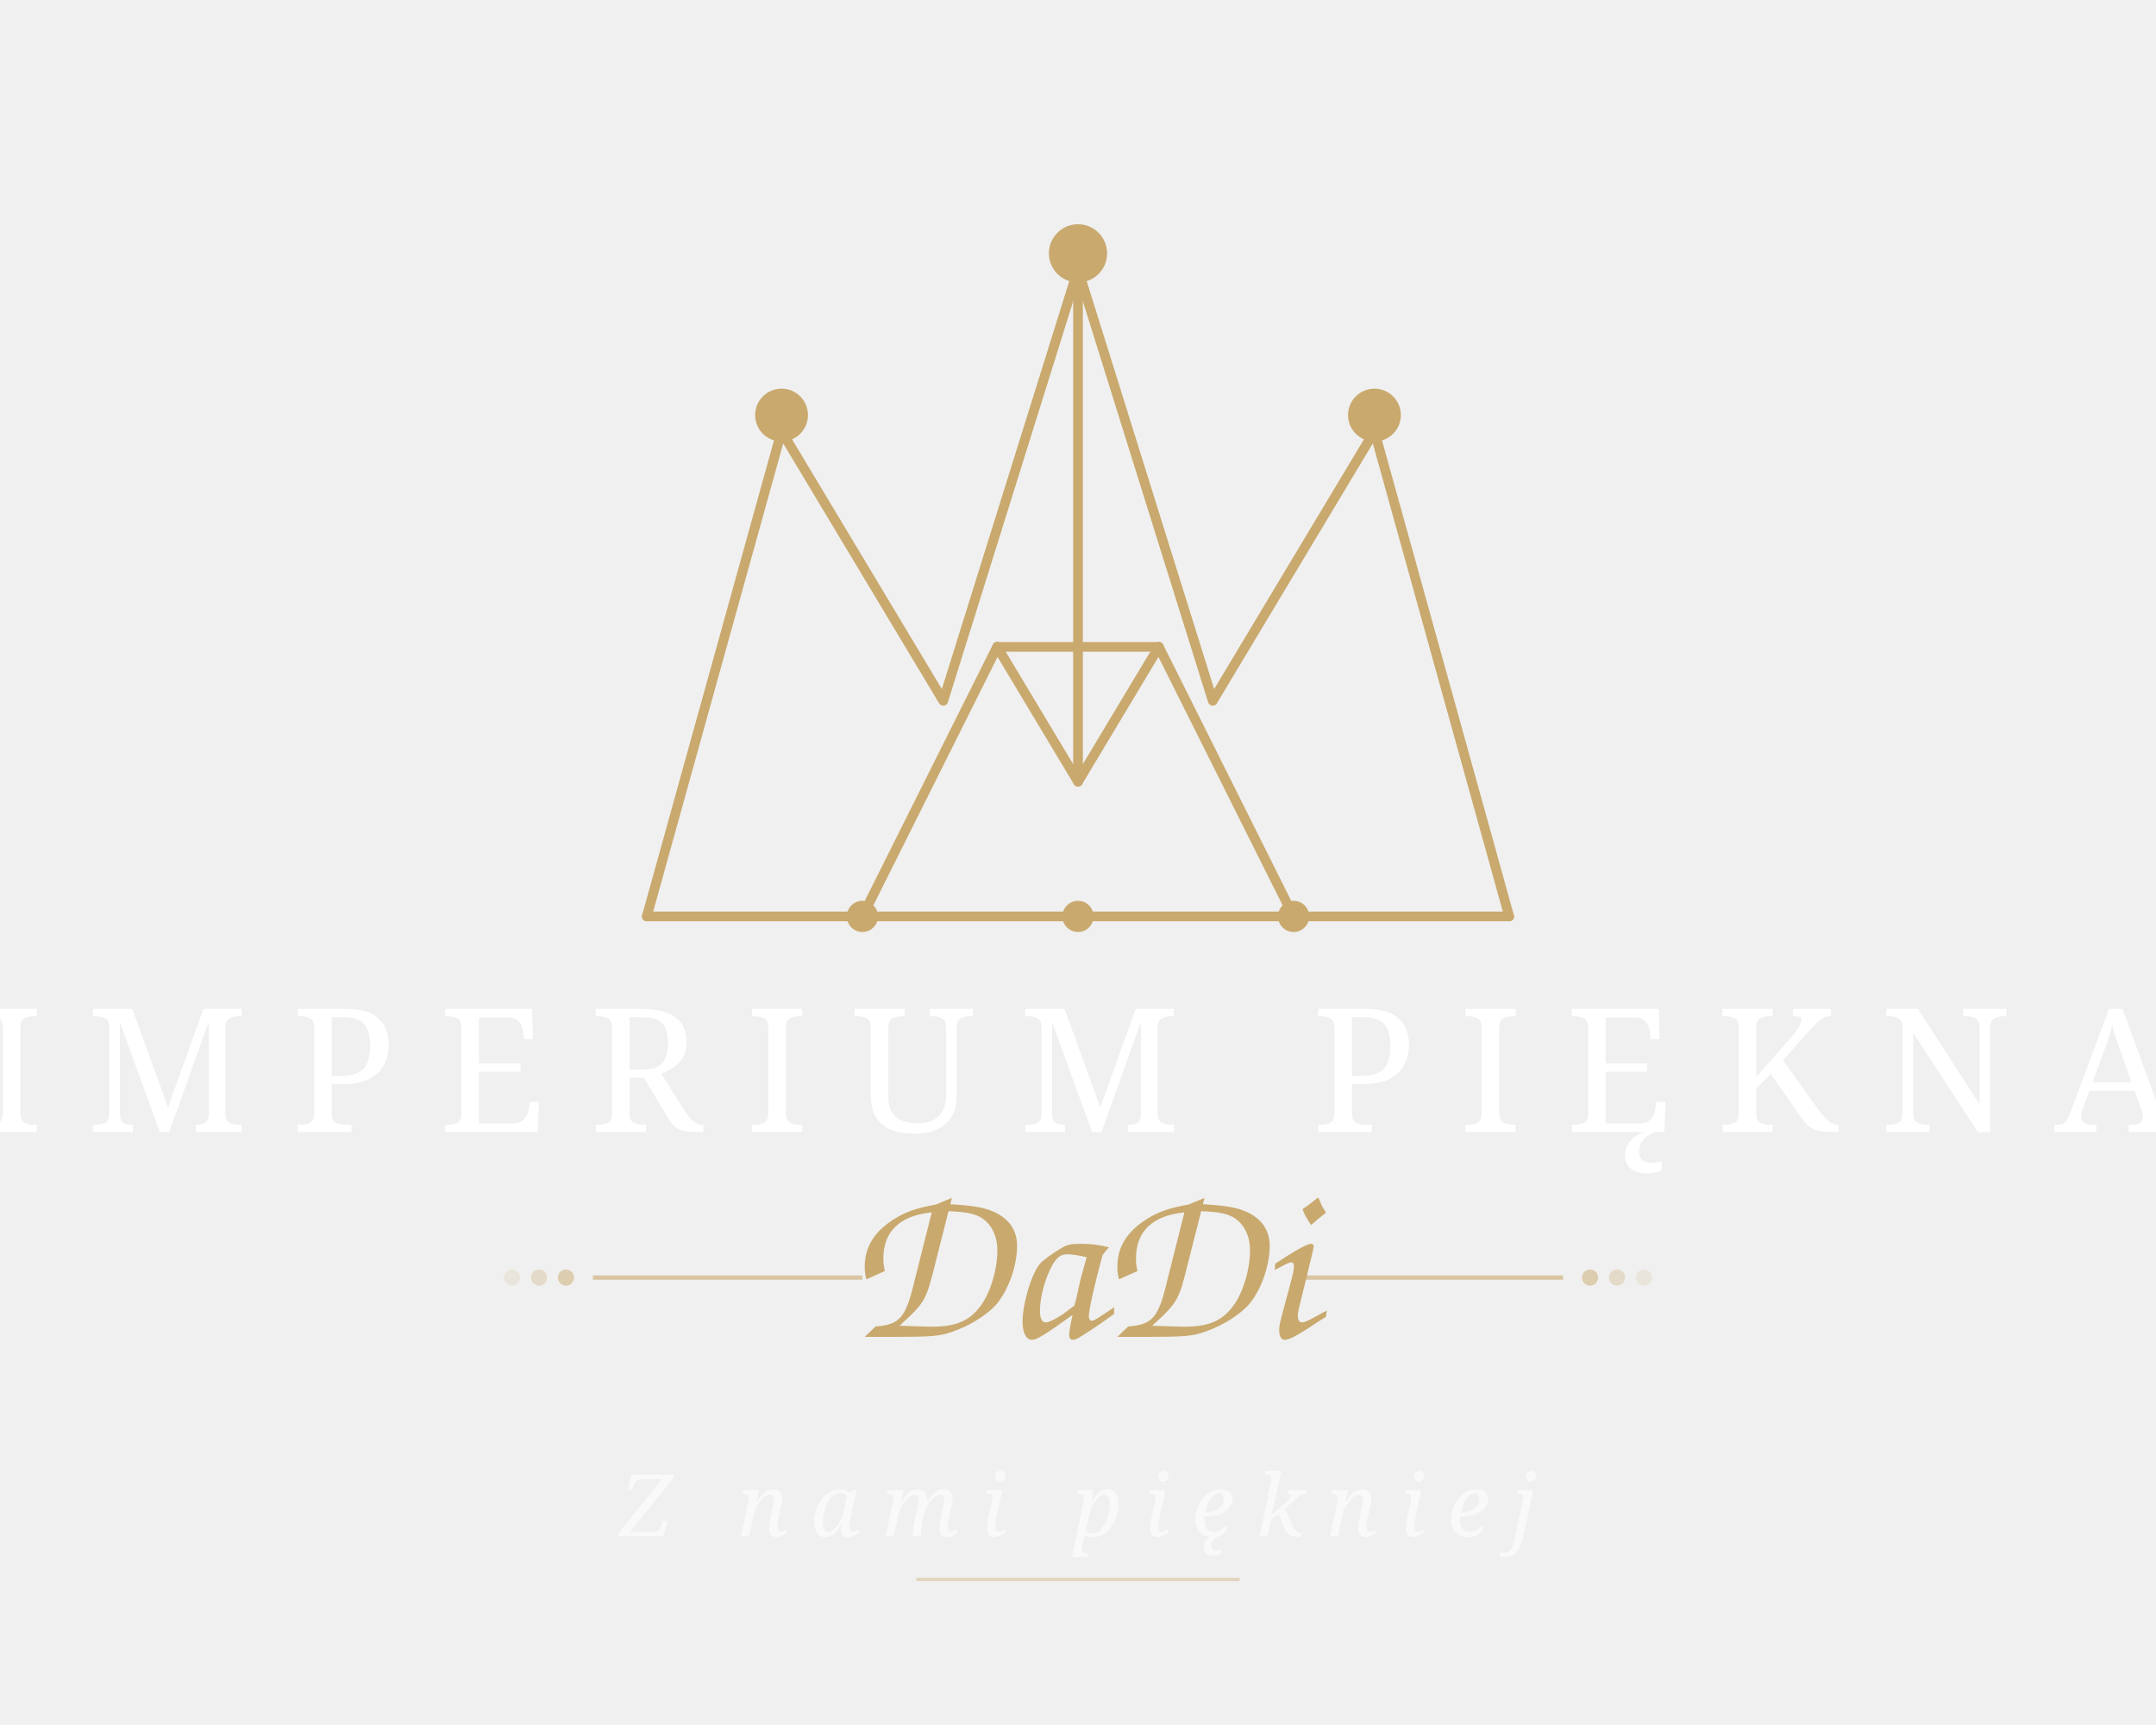
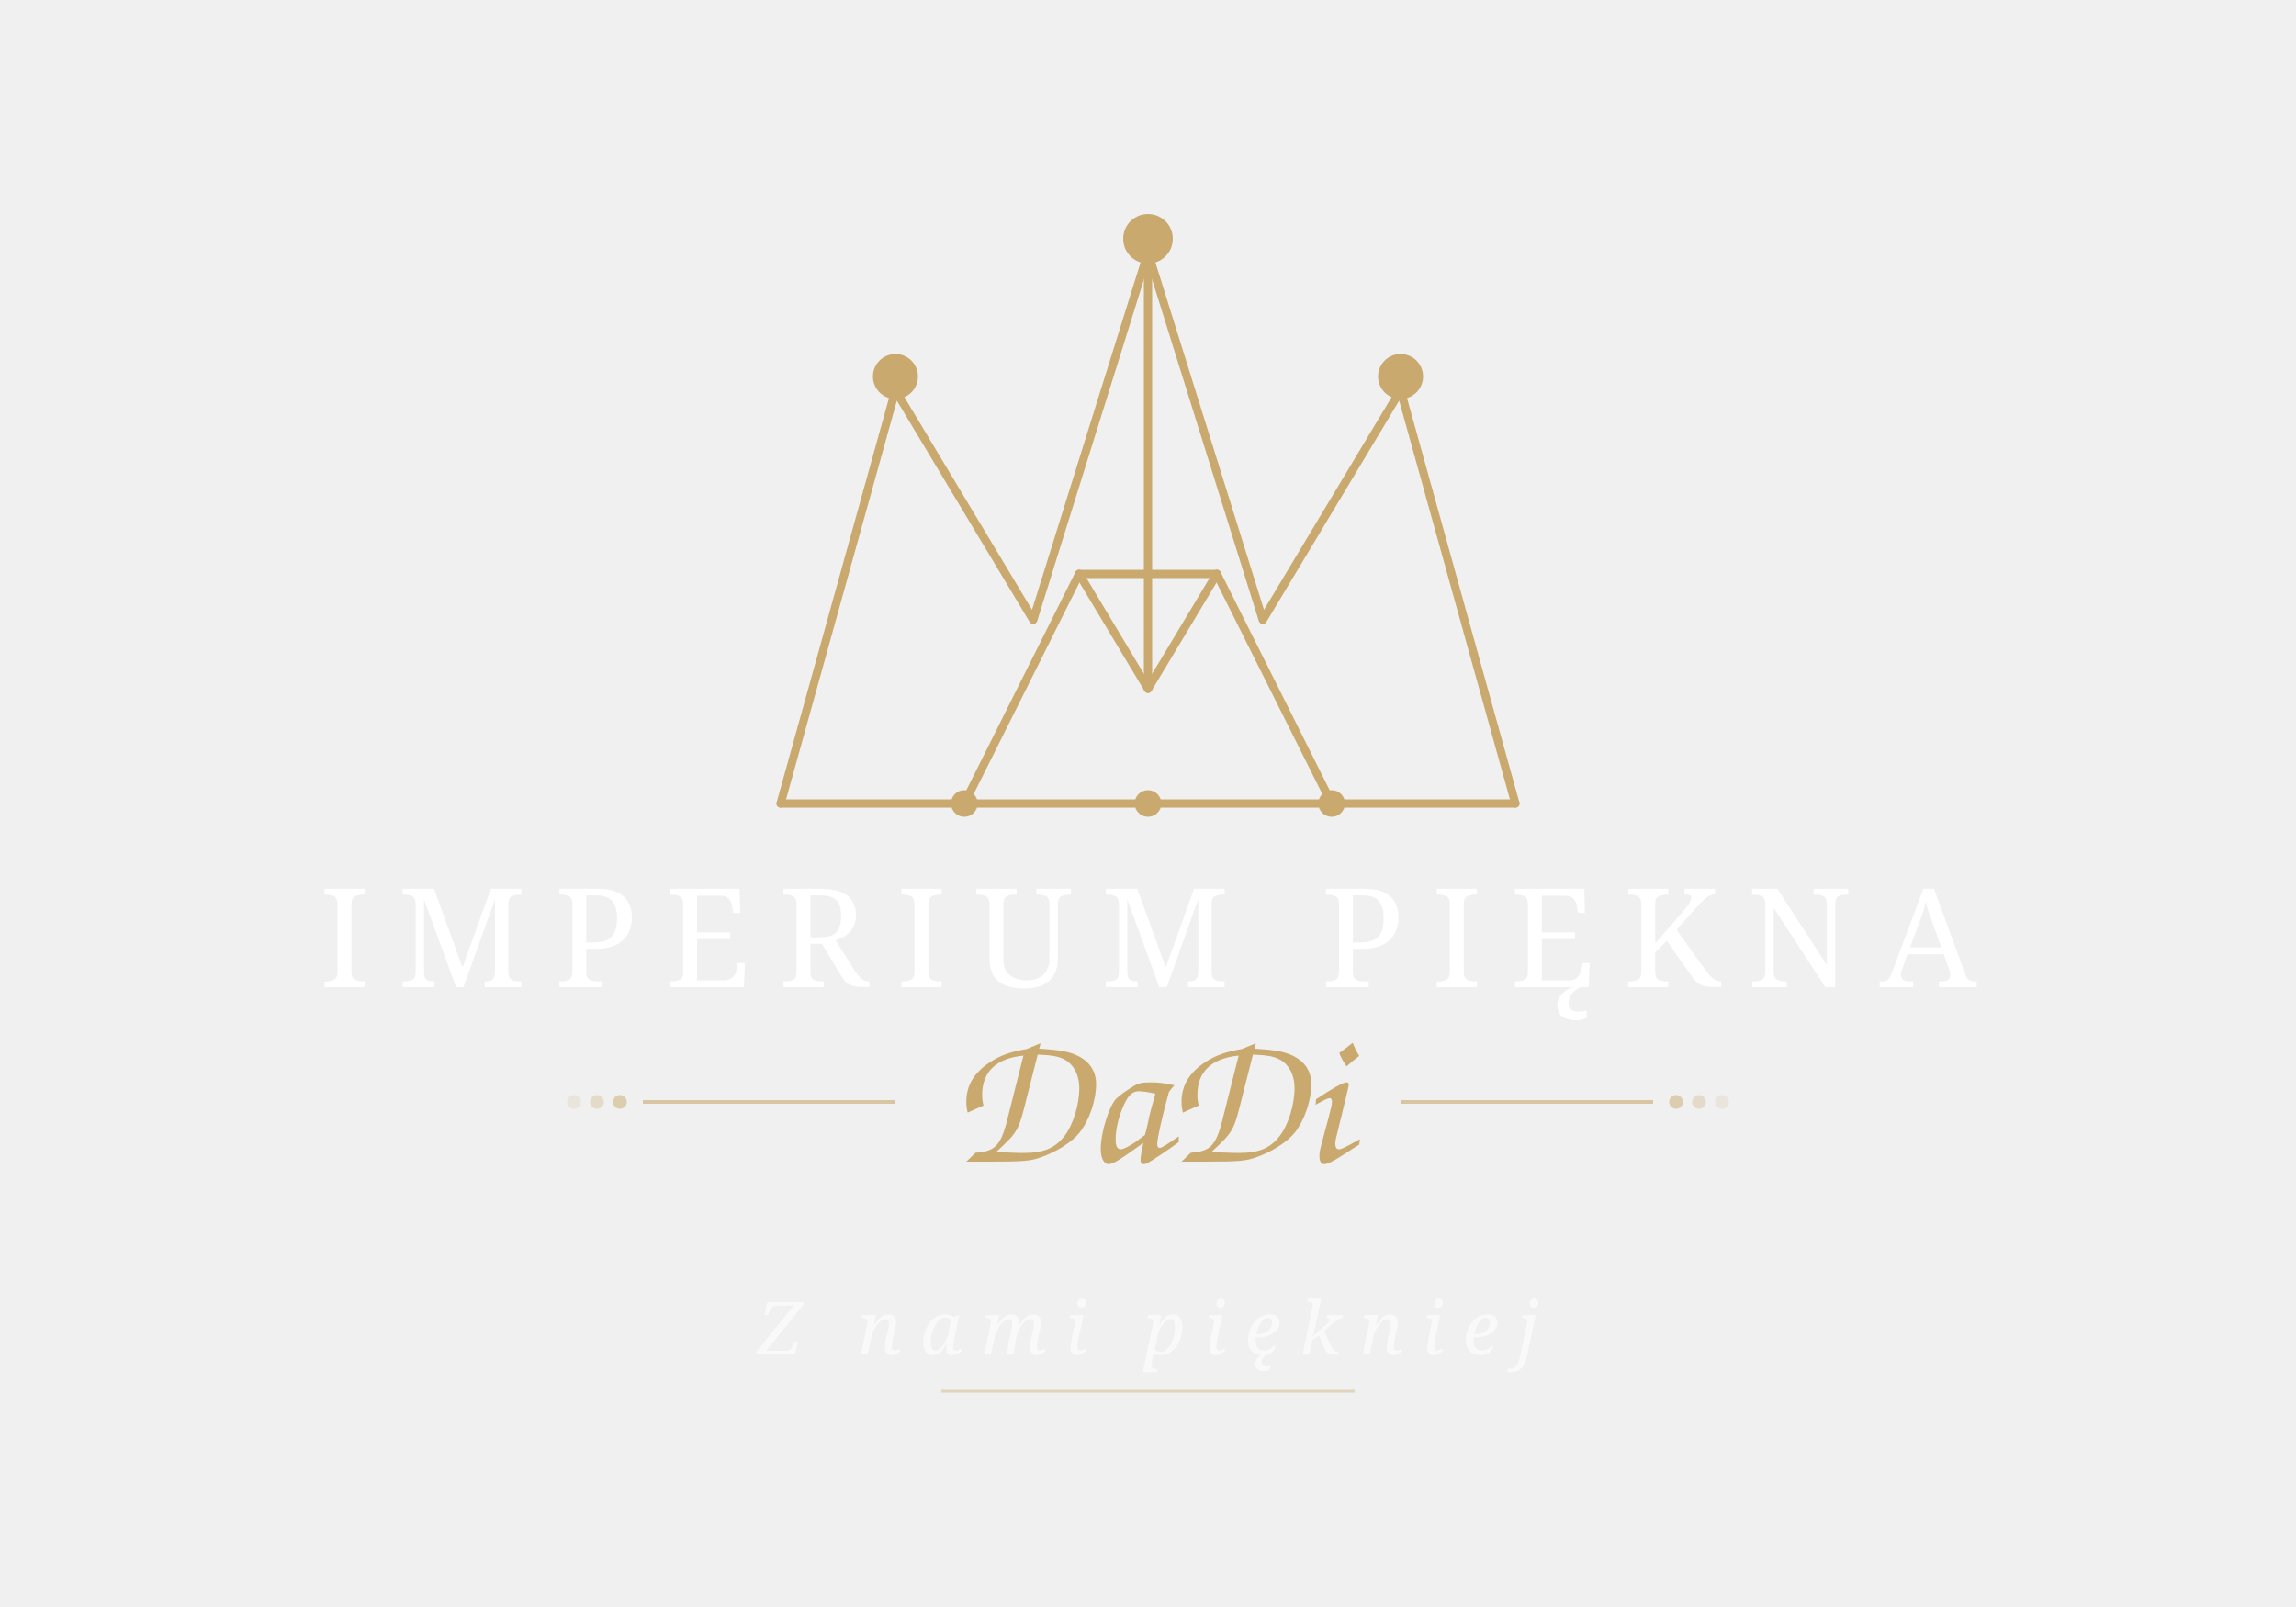
- <svg xmlns="http://www.w3.org/2000/svg" viewBox="0 0 400 320" fill="none">
+ <svg xmlns="http://www.w3.org/2000/svg" viewBox="0 0 500 350" fill="none">
  <g stroke="#c9a96e" stroke-width="1.8" stroke-linecap="round" stroke-linejoin="round">
-     <path d="M120,170 L145,80 L175,130 L200,50 L225,130 L255,80 L280,170" />
-     <line x1="120" y1="170" x2="280" y2="170" />
-     <line x1="160" y1="170" x2="185" y2="120" />
-     <line x1="185" y1="120" x2="200" y2="145" />
-     <line x1="200" y1="145" x2="215" y2="120" />
-     <line x1="215" y1="120" x2="240" y2="170" />
-     <line x1="185" y1="120" x2="215" y2="120" />
-     <line x1="200" y1="50" x2="200" y2="145" />
-     <circle cx="145" cy="77" r="4" fill="#c9a96e" />
-     <circle cx="200" cy="47" r="4.5" fill="#c9a96e" />
-     <circle cx="255" cy="77" r="4" fill="#c9a96e" />
-     <circle cx="160" cy="170" r="2" fill="#c9a96e" />
-     <circle cx="200" cy="170" r="2" fill="#c9a96e" />
-     <circle cx="240" cy="170" r="2" fill="#c9a96e" />
+     <path d="M170,175 L195,85 L225,135 L250,55 L275,135 L305,85 L330,175" />
+     <line x1="170" y1="175" x2="330" y2="175" />
+     <line x1="210" y1="175" x2="235" y2="125" />
+     <line x1="235" y1="125" x2="250" y2="150" />
+     <line x1="250" y1="150" x2="265" y2="125" />
+     <line x1="265" y1="125" x2="290" y2="175" />
+     <line x1="235" y1="125" x2="265" y2="125" />
+     <line x1="250" y1="55" x2="250" y2="150" />
+     <circle cx="195" cy="82" r="4" fill="#c9a96e" />
+     <circle cx="250" cy="52" r="4.5" fill="#c9a96e" />
+     <circle cx="305" cy="82" r="4" fill="#c9a96e" />
+     <circle cx="210" cy="175" r="2" fill="#c9a96e" />
+     <circle cx="250" cy="175" r="2" fill="#c9a96e" />
+     <circle cx="290" cy="175" r="2" fill="#c9a96e" />
  </g>
-   <text x="200" y="210" text-anchor="middle" font-family="'Cormorant Garamond', 'Georgia', serif" font-size="32" font-weight="500" letter-spacing="8" fill="#ffffff">IMPERIUM PIĘKNA</text>
-   <line x1="110" y1="237" x2="160" y2="237" stroke="#c9a96e" stroke-width="0.8" opacity="0.6" />
-   <line x1="240" y1="237" x2="290" y2="237" stroke="#c9a96e" stroke-width="0.8" opacity="0.6" />
-   <circle cx="105" cy="237" r="1.5" fill="#c9a96e" opacity="0.5" />
-   <circle cx="100" cy="237" r="1.5" fill="#c9a96e" opacity="0.3" />
-   <circle cx="95" cy="237" r="1.5" fill="#c9a96e" opacity="0.15" />
-   <circle cx="295" cy="237" r="1.5" fill="#c9a96e" opacity="0.5" />
-   <circle cx="300" cy="237" r="1.5" fill="#c9a96e" opacity="0.3" />
-   <circle cx="305" cy="237" r="1.5" fill="#c9a96e" opacity="0.15" />
-   <text x="200" y="248" text-anchor="middle" font-family="'Dancing Script', 'Brush Script MT', cursive" font-size="42" font-weight="500" fill="#c9a96e">DaDi</text>
-   <text x="200" y="285" text-anchor="middle" font-family="'Cormorant Garamond', 'Georgia', serif" font-size="16" font-weight="300" letter-spacing="4" fill="rgba(255,255,255,0.6)" font-style="italic">Z nami piękniej</text>
-   <line x1="170" y1="293" x2="230" y2="293" stroke="#c9a96e" stroke-width="0.6" opacity="0.4" />
+   <text x="250" y="215" text-anchor="middle" font-family="'Cormorant Garamond', 'Georgia', serif" font-size="30" font-weight="500" letter-spacing="6" fill="#ffffff">IMPERIUM PIĘKNA</text>
+   <line x1="140" y1="240" x2="195" y2="240" stroke="#c9a96e" stroke-width="0.8" opacity="0.6" />
+   <line x1="305" y1="240" x2="360" y2="240" stroke="#c9a96e" stroke-width="0.8" opacity="0.6" />
+   <circle cx="135" cy="240" r="1.5" fill="#c9a96e" opacity="0.5" />
+   <circle cx="130" cy="240" r="1.5" fill="#c9a96e" opacity="0.3" />
+   <circle cx="125" cy="240" r="1.5" fill="#c9a96e" opacity="0.15" />
+   <circle cx="365" cy="240" r="1.5" fill="#c9a96e" opacity="0.5" />
+   <circle cx="370" cy="240" r="1.5" fill="#c9a96e" opacity="0.3" />
+   <circle cx="375" cy="240" r="1.5" fill="#c9a96e" opacity="0.15" />
+   <text x="250" y="253" text-anchor="middle" font-family="'Dancing Script', 'Brush Script MT', cursive" font-size="42" font-weight="500" fill="#c9a96e">DaDi</text>
+   <text x="250" y="295" text-anchor="middle" font-family="'Cormorant Garamond', 'Georgia', serif" font-size="16" font-weight="300" letter-spacing="4" fill="rgba(255,255,255,0.6)" font-style="italic">Z nami piękniej</text>
+   <line x1="205" y1="303" x2="295" y2="303" stroke="#c9a96e" stroke-width="0.6" opacity="0.4" />
</svg>
